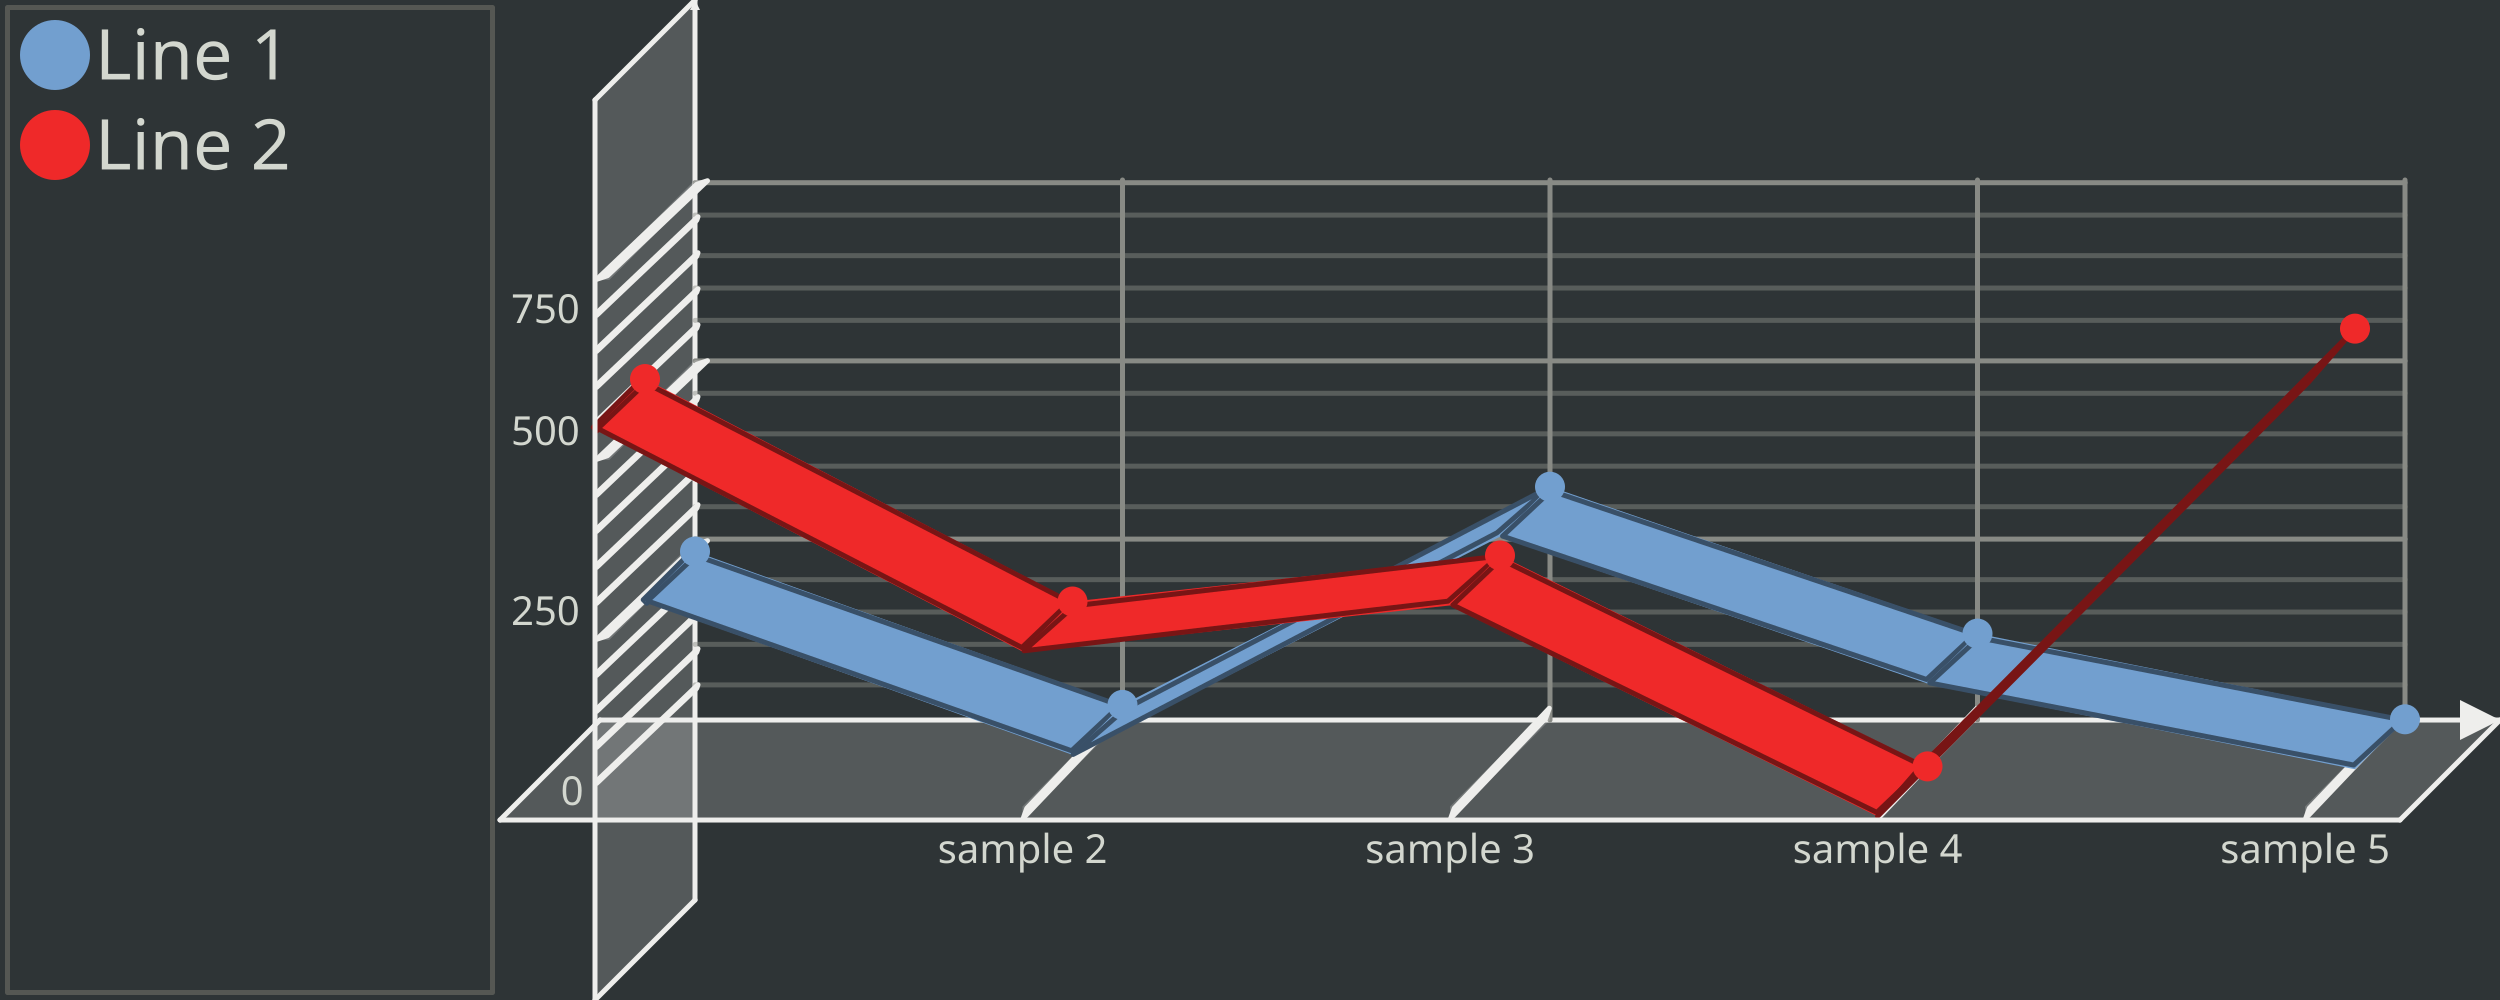
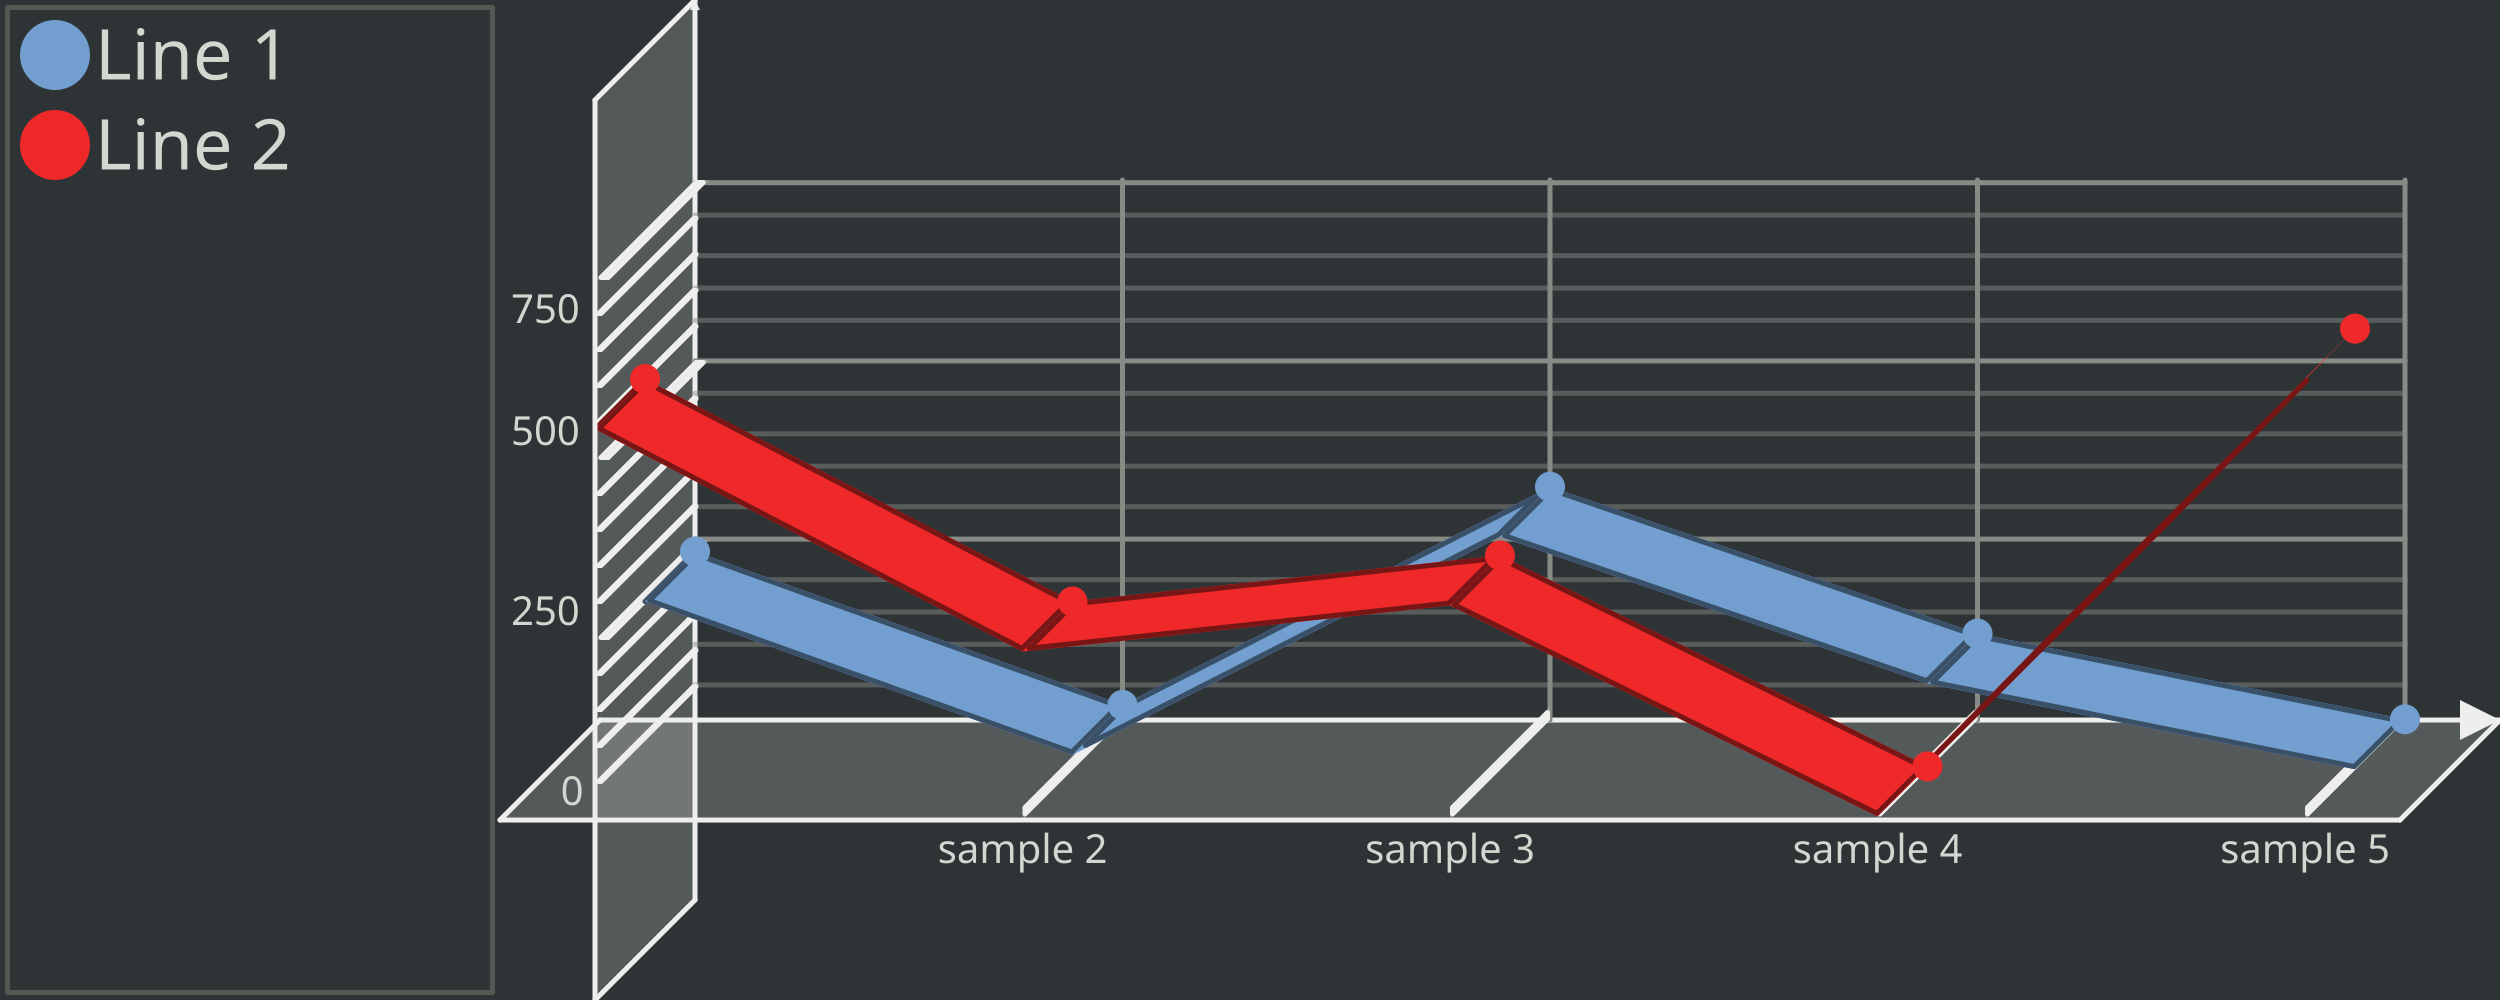
<svg xmlns="http://www.w3.org/2000/svg" width="500" height="200" version="1.0" id="ezcGraph">
  <defs />
  <g id="ezcGraphChart" color-rendering="optimizeQuality" shape-rendering="geometricPrecision" text-rendering="optimizeLegibility">
    <path d=" M 0,200 L 0,0 L 500,0 L 500,200 L 0,200 z " style="fill: #2e3436; fill-opacity: 1.00; stroke: none;" id="ezcGraphPolygon_1" />
    <path d=" M 1,199 L 1,1 L 99,1 L 99,199 L 1,199 z " style="fill: #000000; fill-opacity: 0.00; stroke: none;" id="ezcGraphPolygon_2" />
    <path d=" M 1.5,1.5 L 98.5,1.5 L 98.5,198.5 L 1.5,198.5 L 1.5,1.5 z " style="fill: none; stroke: #555753; stroke-width: 1; stroke-opacity: 1.00; stroke-linecap: round; stroke-linejoin: round;" id="ezcGraphPolygon_3" />
    <ellipse cx="11" cy="11" rx="7" ry="7" style="fill: #729fcf; fill-opacity: 1.00; stroke: none;" id="ezcGraphCircle_4" />
    <ellipse cx="11" cy="29" rx="7" ry="7" style="fill: #ef2929; fill-opacity: 1.00; stroke: none;" id="ezcGraphCircle_6" />
    <path d=" M 100,164 L 120,144 L 500,144 L 480,164 L 100,164 z " style="fill: #eeeeec; fill-opacity: 0.20; stroke: none;" id="ezcGraphPolygon_8" />
    <path d=" M 120,144 L 500,144" style="fill: none; stroke: #eeeeec; stroke-width: 1; stroke-opacity: 1.00; stroke-linecap: round; stroke-linejoin: round;" id="ezcGraphLine_9" />
    <path d=" M 492,148 L 500,144 L 492,140 L 492,148 z " style="fill: #eeeeec; fill-opacity: 1.00; stroke: none;" id="ezcGraphPolygon_10" />
    <path d=" M 119,200 L 139,180 L 139,0 L 119,20 L 119,200 z " style="fill: #eeeeec; fill-opacity: 0.20; stroke: none;" id="ezcGraphPolygon_11" />
    <path d=" M 139,180 L 139,0" style="fill: none; stroke: #eeeeec; stroke-width: 1; stroke-opacity: 1.00; stroke-linecap: round; stroke-linejoin: round;" id="ezcGraphLine_12" />
    <path d=" M 138,2 L 139,0 L 140,2 L 138,2 z " style="fill: #eeeeec; fill-opacity: 1.00; stroke: none;" id="ezcGraphPolygon_13" />
    <path d=" M 224.5,144 L 224.5,36" style="fill: none; stroke: #888a85; stroke-width: 1; stroke-opacity: 1.00; stroke-linecap: round; stroke-linejoin: round;" id="ezcGraphLine_14" />
    <path d=" M 204.5,161.3 L 224.5,141.3 L 224.5,144 L 204.5,164 L 204.5,161.3 z " style="fill: #eeeeec; fill-opacity: 0.20; stroke: none;" id="ezcGraphPolygon_15" />
-     <path d=" M 224.354,141.654 L 223.646,143.646 L 204.646,163.646 L 205.354,161.654 L 224.354,141.654 z " style="fill: none; stroke: #eeeeec; stroke-width: 1; stroke-opacity: 1.00; stroke-linecap: round; stroke-linejoin: round;" id="ezcGraphPolygon_16" />
+     <path d=" M 224,142.507 L 224,143.793 L 205,162.793 L 205,161.507 L 224,142.507 z " style="fill: none; stroke: #eeeeec; stroke-width: 1; stroke-opacity: 1.00; stroke-linecap: round; stroke-linejoin: round;" id="ezcGraphPolygon_16" />
    <path d=" M 310,144 L 310,36" style="fill: none; stroke: #888a85; stroke-width: 1; stroke-opacity: 1.00; stroke-linecap: round; stroke-linejoin: round;" id="ezcGraphLine_18" />
    <path d=" M 290,161.3 L 310,141.3 L 310,144 L 290,164 L 290,161.3 z " style="fill: #eeeeec; fill-opacity: 0.20; stroke: none;" id="ezcGraphPolygon_19" />
-     <path d=" M 309.854,141.654 L 309.146,143.646 L 290.146,163.646 L 290.854,161.654 L 309.854,141.654 z " style="fill: none; stroke: #eeeeec; stroke-width: 1; stroke-opacity: 1.00; stroke-linecap: round; stroke-linejoin: round;" id="ezcGraphPolygon_20" />
+     <path d=" M 309.5,142.507 L 309.5,143.793 L 290.5,162.793 L 290.5,161.507 L 309.5,142.507 z " style="fill: none; stroke: #eeeeec; stroke-width: 1; stroke-opacity: 1.00; stroke-linecap: round; stroke-linejoin: round;" id="ezcGraphPolygon_20" />
    <path d=" M 395.5,144 L 395.5,36" style="fill: none; stroke: #888a85; stroke-width: 1; stroke-opacity: 1.00; stroke-linecap: round; stroke-linejoin: round;" id="ezcGraphLine_22" />
    <path d=" M 375.5,161.3 L 395.5,141.3 L 395.5,144 L 375.5,164 L 375.5,161.3 z " style="fill: #eeeeec; fill-opacity: 0.20; stroke: none;" id="ezcGraphPolygon_23" />
-     <path d=" M 395.354,141.654 L 394.646,143.646 L 375.646,163.646 L 376.354,161.654 L 395.354,141.654 z " style="fill: none; stroke: #eeeeec; stroke-width: 1; stroke-opacity: 1.00; stroke-linecap: round; stroke-linejoin: round;" id="ezcGraphPolygon_24" />
+     <path d=" M 395,142.507 L 395,143.793 L 376,162.793 L 376,161.507 L 395,142.507 z " style="fill: none; stroke: #eeeeec; stroke-width: 1; stroke-opacity: 1.00; stroke-linecap: round; stroke-linejoin: round;" id="ezcGraphPolygon_24" />
    <path d=" M 481,144 L 481,36" style="fill: none; stroke: #888a85; stroke-width: 1; stroke-opacity: 1.00; stroke-linecap: round; stroke-linejoin: round;" id="ezcGraphLine_26" />
    <path d=" M 461,161.3 L 481,141.3 L 481,144 L 461,164 L 461,161.3 z " style="fill: #eeeeec; fill-opacity: 0.20; stroke: none;" id="ezcGraphPolygon_27" />
-     <path d=" M 480.854,141.654 L 480.146,143.646 L 461.146,163.646 L 461.854,161.654 L 480.854,141.654 z " style="fill: none; stroke: #eeeeec; stroke-width: 1; stroke-opacity: 1.00; stroke-linecap: round; stroke-linejoin: round;" id="ezcGraphPolygon_28" />
+     <path d=" M 480.5,142.507 L 480.5,143.793 L 461.5,162.793 L 461.5,161.507 L 480.5,142.507 z " style="fill: none; stroke: #eeeeec; stroke-width: 1; stroke-opacity: 1.00; stroke-linecap: round; stroke-linejoin: round;" id="ezcGraphPolygon_28" />
    <path d=" M 481,136.98 L 139,136.98" style="fill: none; stroke: #888a85; stroke-width: 1; stroke-opacity: 0.47; stroke-linecap: round; stroke-linejoin: round;" id="ezcGraphLine_31" />
    <path d=" M 119,156.8 L 139,136.8 L 139.95,136.8 L 119.95,156.8 L 119,156.8 z " style="fill: #eeeeec; fill-opacity: 0.20; stroke: none;" id="ezcGraphPolygon_32" />
-     <path d=" M 139.354,137.654 L 139.596,136.946 L 119.596,155.946 L 119.354,156.654 L 139.354,137.654 z " style="fill: none; stroke: #eeeeec; stroke-width: 1; stroke-opacity: 1.00; stroke-linecap: round; stroke-linejoin: round;" id="ezcGraphPolygon_33" />
+     <path d=" M 139.207,137.3 L 138.743,137.3 L 119.743,156.3 L 120.207,156.3 L 139.207,137.3 z " style="fill: none; stroke: #eeeeec; stroke-width: 1; stroke-opacity: 1.00; stroke-linecap: round; stroke-linejoin: round;" id="ezcGraphPolygon_33" />
    <path d=" M 481,128.88 L 139,128.88" style="fill: none; stroke: #888a85; stroke-width: 1; stroke-opacity: 0.47; stroke-linecap: round; stroke-linejoin: round;" id="ezcGraphLine_34" />
    <path d=" M 119,149.6 L 139,129.6 L 139.95,129.6 L 119.95,149.6 L 119,149.6 z " style="fill: #eeeeec; fill-opacity: 0.20; stroke: none;" id="ezcGraphPolygon_35" />
-     <path d=" M 139.354,130.454 L 139.596,129.746 L 119.596,148.746 L 119.354,149.454 L 139.354,130.454 z " style="fill: none; stroke: #eeeeec; stroke-width: 1; stroke-opacity: 1.00; stroke-linecap: round; stroke-linejoin: round;" id="ezcGraphPolygon_36" />
+     <path d=" M 139.207,130.1 L 138.743,130.1 L 119.743,149.1 L 120.207,149.1 L 139.207,130.1 z " style="fill: none; stroke: #eeeeec; stroke-width: 1; stroke-opacity: 1.00; stroke-linecap: round; stroke-linejoin: round;" id="ezcGraphPolygon_36" />
    <path d=" M 481,122.4 L 139,122.4" style="fill: none; stroke: #888a85; stroke-width: 1; stroke-opacity: 0.47; stroke-linecap: round; stroke-linejoin: round;" id="ezcGraphLine_37" />
    <path d=" M 119,142.4 L 139,122.4 L 139.95,122.4 L 119.95,142.4 L 119,142.4 z " style="fill: #eeeeec; fill-opacity: 0.20; stroke: none;" id="ezcGraphPolygon_38" />
-     <path d=" M 139.354,123.254 L 139.596,122.546 L 119.596,141.546 L 119.354,142.254 L 139.354,123.254 z " style="fill: none; stroke: #eeeeec; stroke-width: 1; stroke-opacity: 1.00; stroke-linecap: round; stroke-linejoin: round;" id="ezcGraphPolygon_39" />
+     <path d=" M 139.207,122.9 L 138.743,122.9 L 119.743,141.9 L 120.207,141.9 L 139.207,122.9 z " style="fill: none; stroke: #eeeeec; stroke-width: 1; stroke-opacity: 1.00; stroke-linecap: round; stroke-linejoin: round;" id="ezcGraphPolygon_39" />
    <path d=" M 481,115.92 L 139,115.92" style="fill: none; stroke: #888a85; stroke-width: 1; stroke-opacity: 0.47; stroke-linecap: round; stroke-linejoin: round;" id="ezcGraphLine_40" />
    <path d=" M 119,135.2 L 139,115.2 L 139.95,115.2 L 119.95,135.2 L 119,135.2 z " style="fill: #eeeeec; fill-opacity: 0.20; stroke: none;" id="ezcGraphPolygon_41" />
-     <path d=" M 139.354,116.054 L 139.596,115.346 L 119.596,134.346 L 119.354,135.054 L 139.354,116.054 z " style="fill: none; stroke: #eeeeec; stroke-width: 1; stroke-opacity: 1.00; stroke-linecap: round; stroke-linejoin: round;" id="ezcGraphPolygon_42" />
+     <path d=" M 139.207,115.7 L 138.743,115.7 L 119.743,134.7 L 120.207,134.7 L 139.207,115.7 z " style="fill: none; stroke: #eeeeec; stroke-width: 1; stroke-opacity: 1.00; stroke-linecap: round; stroke-linejoin: round;" id="ezcGraphPolygon_42" />
    <path d=" M 481,107.82 L 139,107.82" style="fill: none; stroke: #888a85; stroke-width: 1; stroke-opacity: 1.00; stroke-linecap: round; stroke-linejoin: round;" id="ezcGraphLine_43" />
    <path d=" M 119,128 L 139,108 L 141.85,108 L 121.85,128 L 119,128 z " style="fill: #eeeeec; fill-opacity: 0.20; stroke: none;" id="ezcGraphPolygon_44" />
-     <path d=" M 139.354,108.854 L 141.496,108.146 L 121.496,127.146 L 119.354,127.854 L 139.354,108.854 z " style="fill: none; stroke: #eeeeec; stroke-width: 1; stroke-opacity: 1.00; stroke-linecap: round; stroke-linejoin: round;" id="ezcGraphPolygon_45" />
+     <path d=" M 139.207,108.5 L 140.643,108.5 L 121.643,127.5 L 120.207,127.5 L 139.207,108.5 z " style="fill: none; stroke: #eeeeec; stroke-width: 1; stroke-opacity: 1.00; stroke-linecap: round; stroke-linejoin: round;" id="ezcGraphPolygon_45" />
    <path d=" M 481,101.34 L 139,101.34" style="fill: none; stroke: #888a85; stroke-width: 1; stroke-opacity: 0.47; stroke-linecap: round; stroke-linejoin: round;" id="ezcGraphLine_47" />
    <path d=" M 119,120.8 L 139,100.8 L 139.95,100.8 L 119.95,120.8 L 119,120.8 z " style="fill: #eeeeec; fill-opacity: 0.20; stroke: none;" id="ezcGraphPolygon_48" />
-     <path d=" M 139.354,101.654 L 139.596,100.946 L 119.596,119.946 L 119.354,120.654 L 139.354,101.654 z " style="fill: none; stroke: #eeeeec; stroke-width: 1; stroke-opacity: 1.00; stroke-linecap: round; stroke-linejoin: round;" id="ezcGraphPolygon_49" />
+     <path d=" M 139.207,101.3 L 138.743,101.3 L 119.743,120.3 L 120.207,120.3 L 139.207,101.3 z " style="fill: none; stroke: #eeeeec; stroke-width: 1; stroke-opacity: 1.00; stroke-linecap: round; stroke-linejoin: round;" id="ezcGraphPolygon_49" />
    <path d=" M 481,93.24 L 139,93.24" style="fill: none; stroke: #888a85; stroke-width: 1; stroke-opacity: 0.47; stroke-linecap: round; stroke-linejoin: round;" id="ezcGraphLine_50" />
    <path d=" M 119,113.6 L 139,93.6 L 139.95,93.6 L 119.95,113.6 L 119,113.6 z " style="fill: #eeeeec; fill-opacity: 0.20; stroke: none;" id="ezcGraphPolygon_51" />
-     <path d=" M 139.354,94.454 L 139.596,93.746 L 119.596,112.746 L 119.354,113.454 L 139.354,94.454 z " style="fill: none; stroke: #eeeeec; stroke-width: 1; stroke-opacity: 1.00; stroke-linecap: round; stroke-linejoin: round;" id="ezcGraphPolygon_52" />
+     <path d=" M 139.207,94.1 L 138.743,94.1 L 119.743,113.1 L 120.207,113.1 L 139.207,94.1 z " style="fill: none; stroke: #eeeeec; stroke-width: 1; stroke-opacity: 1.00; stroke-linecap: round; stroke-linejoin: round;" id="ezcGraphPolygon_52" />
    <path d=" M 481,86.76 L 139,86.76" style="fill: none; stroke: #888a85; stroke-width: 1; stroke-opacity: 0.47; stroke-linecap: round; stroke-linejoin: round;" id="ezcGraphLine_53" />
    <path d=" M 119,106.4 L 139,86.4 L 139.95,86.4 L 119.95,106.4 L 119,106.4 z " style="fill: #eeeeec; fill-opacity: 0.20; stroke: none;" id="ezcGraphPolygon_54" />
-     <path d=" M 139.354,87.254 L 139.596,86.546 L 119.596,105.546 L 119.354,106.254 L 139.354,87.254 z " style="fill: none; stroke: #eeeeec; stroke-width: 1; stroke-opacity: 1.00; stroke-linecap: round; stroke-linejoin: round;" id="ezcGraphPolygon_55" />
+     <path d=" M 139.207,86.9 L 138.743,86.9 L 119.743,105.9 L 120.207,105.9 L 139.207,86.9 z " style="fill: none; stroke: #eeeeec; stroke-width: 1; stroke-opacity: 1.00; stroke-linecap: round; stroke-linejoin: round;" id="ezcGraphPolygon_55" />
    <path d=" M 481,78.66 L 139,78.66" style="fill: none; stroke: #888a85; stroke-width: 1; stroke-opacity: 0.47; stroke-linecap: round; stroke-linejoin: round;" id="ezcGraphLine_56" />
    <path d=" M 119,99.2 L 139,79.2 L 139.95,79.2 L 119.95,99.2 L 119,99.2 z " style="fill: #eeeeec; fill-opacity: 0.20; stroke: none;" id="ezcGraphPolygon_57" />
-     <path d=" M 139.354,80.054 L 139.596,79.346 L 119.596,98.346 L 119.354,99.054 L 139.354,80.054 z " style="fill: none; stroke: #eeeeec; stroke-width: 1; stroke-opacity: 1.00; stroke-linecap: round; stroke-linejoin: round;" id="ezcGraphPolygon_58" />
+     <path d=" M 139.207,79.7 L 138.743,79.7 L 119.743,98.7 L 120.207,98.7 L 139.207,79.7 z " style="fill: none; stroke: #eeeeec; stroke-width: 1; stroke-opacity: 1.00; stroke-linecap: round; stroke-linejoin: round;" id="ezcGraphPolygon_58" />
    <path d=" M 481,72.18 L 139,72.18" style="fill: none; stroke: #888a85; stroke-width: 1; stroke-opacity: 1.00; stroke-linecap: round; stroke-linejoin: round;" id="ezcGraphLine_59" />
    <path d=" M 119,92 L 139,72 L 141.85,72 L 121.85,92 L 119,92 z " style="fill: #eeeeec; fill-opacity: 0.20; stroke: none;" id="ezcGraphPolygon_60" />
-     <path d=" M 139.354,72.854 L 141.496,72.146 L 121.496,91.146 L 119.354,91.854 L 139.354,72.854 z " style="fill: none; stroke: #eeeeec; stroke-width: 1; stroke-opacity: 1.00; stroke-linecap: round; stroke-linejoin: round;" id="ezcGraphPolygon_61" />
+     <path d=" M 139.207,72.5 L 140.643,72.5 L 121.643,91.5 L 120.207,91.5 L 139.207,72.5 z " style="fill: none; stroke: #eeeeec; stroke-width: 1; stroke-opacity: 1.00; stroke-linecap: round; stroke-linejoin: round;" id="ezcGraphPolygon_61" />
    <path d=" M 481,64.08 L 139,64.08" style="fill: none; stroke: #888a85; stroke-width: 1; stroke-opacity: 0.47; stroke-linecap: round; stroke-linejoin: round;" id="ezcGraphLine_63" />
    <path d=" M 119,84.8 L 139,64.8 L 139.95,64.8 L 119.95,84.8 L 119,84.8 z " style="fill: #eeeeec; fill-opacity: 0.20; stroke: none;" id="ezcGraphPolygon_64" />
-     <path d=" M 139.354,65.654 L 139.596,64.946 L 119.596,83.946 L 119.354,84.654 L 139.354,65.654 z " style="fill: none; stroke: #eeeeec; stroke-width: 1; stroke-opacity: 1.00; stroke-linecap: round; stroke-linejoin: round;" id="ezcGraphPolygon_65" />
+     <path d=" M 139.207,65.3 L 138.743,65.3 L 119.743,84.3 L 120.207,84.3 L 139.207,65.3 z " style="fill: none; stroke: #eeeeec; stroke-width: 1; stroke-opacity: 1.00; stroke-linecap: round; stroke-linejoin: round;" id="ezcGraphPolygon_65" />
    <path d=" M 481,57.6 L 139,57.6" style="fill: none; stroke: #888a85; stroke-width: 1; stroke-opacity: 0.47; stroke-linecap: round; stroke-linejoin: round;" id="ezcGraphLine_66" />
    <path d=" M 119,77.6 L 139,57.6 L 139.95,57.6 L 119.95,77.6 L 119,77.6 z " style="fill: #eeeeec; fill-opacity: 0.20; stroke: none;" id="ezcGraphPolygon_67" />
-     <path d=" M 139.354,58.454 L 139.596,57.746 L 119.596,76.746 L 119.354,77.454 L 139.354,58.454 z " style="fill: none; stroke: #eeeeec; stroke-width: 1; stroke-opacity: 1.00; stroke-linecap: round; stroke-linejoin: round;" id="ezcGraphPolygon_68" />
+     <path d=" M 139.207,58.1 L 138.743,58.1 L 119.743,77.1 L 120.207,77.1 L 139.207,58.1 z " style="fill: none; stroke: #eeeeec; stroke-width: 1; stroke-opacity: 1.00; stroke-linecap: round; stroke-linejoin: round;" id="ezcGraphPolygon_68" />
    <path d=" M 481,51.12 L 139,51.12" style="fill: none; stroke: #888a85; stroke-width: 1; stroke-opacity: 0.47; stroke-linecap: round; stroke-linejoin: round;" id="ezcGraphLine_69" />
    <path d=" M 119,70.4 L 139,50.4 L 139.95,50.4 L 119.95,70.4 L 119,70.4 z " style="fill: #eeeeec; fill-opacity: 0.20; stroke: none;" id="ezcGraphPolygon_70" />
-     <path d=" M 139.354,51.254 L 139.596,50.546 L 119.596,69.546 L 119.354,70.254 L 139.354,51.254 z " style="fill: none; stroke: #eeeeec; stroke-width: 1; stroke-opacity: 1.00; stroke-linecap: round; stroke-linejoin: round;" id="ezcGraphPolygon_71" />
+     <path d=" M 139.207,50.9 L 138.743,50.9 L 119.743,69.9 L 120.207,69.9 L 139.207,50.9 z " style="fill: none; stroke: #eeeeec; stroke-width: 1; stroke-opacity: 1.00; stroke-linecap: round; stroke-linejoin: round;" id="ezcGraphPolygon_71" />
    <path d=" M 481,43.02 L 139,43.02" style="fill: none; stroke: #888a85; stroke-width: 1; stroke-opacity: 0.47; stroke-linecap: round; stroke-linejoin: round;" id="ezcGraphLine_72" />
    <path d=" M 119,63.2 L 139,43.2 L 139.95,43.2 L 119.95,63.2 L 119,63.2 z " style="fill: #eeeeec; fill-opacity: 0.20; stroke: none;" id="ezcGraphPolygon_73" />
-     <path d=" M 139.354,44.054 L 139.596,43.346 L 119.596,62.346 L 119.354,63.054 L 139.354,44.054 z " style="fill: none; stroke: #eeeeec; stroke-width: 1; stroke-opacity: 1.00; stroke-linecap: round; stroke-linejoin: round;" id="ezcGraphPolygon_74" />
+     <path d=" M 139.207,43.7 L 138.743,43.7 L 119.743,62.7 L 120.207,62.7 L 139.207,43.7 z " style="fill: none; stroke: #eeeeec; stroke-width: 1; stroke-opacity: 1.00; stroke-linecap: round; stroke-linejoin: round;" id="ezcGraphPolygon_74" />
    <path d=" M 481,36.54 L 139,36.54" style="fill: none; stroke: #888a85; stroke-width: 1; stroke-opacity: 1.00; stroke-linecap: round; stroke-linejoin: round;" id="ezcGraphLine_75" />
    <path d=" M 119,56 L 139,36 L 141.85,36 L 121.85,56 L 119,56 z " style="fill: #eeeeec; fill-opacity: 0.20; stroke: none;" id="ezcGraphPolygon_76" />
-     <path d=" M 139.354,36.854 L 141.496,36.146 L 121.496,55.146 L 119.354,55.854 L 139.354,36.854 z " style="fill: none; stroke: #eeeeec; stroke-width: 1; stroke-opacity: 1.00; stroke-linecap: round; stroke-linejoin: round;" id="ezcGraphPolygon_77" />
+     <path d=" M 139.207,36.5 L 140.643,36.5 L 121.643,55.5 L 120.207,55.5 L 139.207,36.5 z " style="fill: none; stroke: #eeeeec; stroke-width: 1; stroke-opacity: 1.00; stroke-linecap: round; stroke-linejoin: round;" id="ezcGraphPolygon_77" />
    <path d=" M 139,110.304 L 129,120.304 L 129,120.304 L 139,110.304 L 139,110.304 z " style="fill: #729fcf; fill-opacity: 1.00; stroke: none;" id="ezcGraphPolygon_79" />
-     <path d=" M 128.646,119.95 L 129.354,120.658 L 139.354,110.658 L 138.646,109.95 L 128.646,119.95 z " style="fill: none; stroke: #395068; stroke-width: 1; stroke-opacity: 1.00; stroke-linecap: round; stroke-linejoin: round;" id="ezcGraphPolygon_80" />
+     <path d=" M 139,110.304 L 129,120.304 L 139,110.304 z " style="fill: none; stroke: #395068; stroke-width: 1; stroke-opacity: 1.00; stroke-linecap: round; stroke-linejoin: round;" id="ezcGraphPolygon_80" />
    <path d=" M 139,110.304 L 129,120.304 L 214.5,150.976 L 224.5,140.976 L 139,110.304 z " style="fill: #729fcf; fill-opacity: 1.00; stroke: none;" id="ezcGraphPolygon_81" />
-     <path d=" M 129.522,120.187 L 214.315,150.152 L 223.978,141.093 L 139.185,111.128 L 129.522,120.187 z " style="fill: none; stroke: #395068; stroke-width: 1; stroke-opacity: 1.00; stroke-linecap: round; stroke-linejoin: round;" id="ezcGraphPolygon_82" />
+     <path d=" M 129.911,120.1 L 214.37,150.398 L 223.589,141.18 L 139.13,110.882 L 129.911,120.1 z " style="fill: none; stroke: #395068; stroke-width: 1; stroke-opacity: 1.00; stroke-linecap: round; stroke-linejoin: round;" id="ezcGraphPolygon_82" />
    <path d=" M 224.5,140.976 L 214.5,150.976 L 300,107.344 L 310,97.344 L 224.5,140.976 z " style="fill: #729fcf; fill-opacity: 1.00; stroke: none;" id="ezcGraphPolygon_83" />
-     <path d=" M 214.626,150.884 L 299.419,106.545 L 309.874,97.436 L 225.081,141.775 L 214.626,150.884 z " style="fill: none; stroke: #395068; stroke-width: 1; stroke-opacity: 1.00; stroke-linecap: round; stroke-linejoin: round;" id="ezcGraphPolygon_84" />
+     <path d=" M 217.09,149.093 L 299.702,106.935 L 307.41,99.227 L 224.798,141.385 L 217.09,149.093 z " style="fill: none; stroke: #395068; stroke-width: 1; stroke-opacity: 1.00; stroke-linecap: round; stroke-linejoin: round;" id="ezcGraphPolygon_84" />
    <path d=" M 310,97.344 L 300,107.344 L 385.5,136.72 L 395.5,126.72 L 310,97.344 z " style="fill: #729fcf; fill-opacity: 1.00; stroke: none;" id="ezcGraphPolygon_85" />
-     <path d=" M 300.516,107.225 L 385.309,135.894 L 394.984,126.839 L 310.191,98.17 L 300.516,107.225 z " style="fill: none; stroke: #395068; stroke-width: 1; stroke-opacity: 1.00; stroke-linecap: round; stroke-linejoin: round;" id="ezcGraphPolygon_86" />
+     <path d=" M 300.92,107.131 L 385.367,136.146 L 394.58,126.933 L 310.133,97.918 L 300.92,107.131 z " style="fill: none; stroke: #395068; stroke-width: 1; stroke-opacity: 1.00; stroke-linecap: round; stroke-linejoin: round;" id="ezcGraphPolygon_86" />
    <path d=" M 395.5,126.72 L 385.5,136.72 L 471,153.856 L 481,143.856 L 395.5,126.72 z " style="fill: #729fcf; fill-opacity: 1.00; stroke: none;" id="ezcGraphPolygon_87" />
-     <path d=" M 385.952,136.583 L 470.745,153.012 L 480.548,143.993 L 395.755,127.564 L 385.952,136.583 z " style="fill: none; stroke: #395068; stroke-width: 1; stroke-opacity: 1.00; stroke-linecap: round; stroke-linejoin: round;" id="ezcGraphPolygon_88" />
+     <path d=" M 386.514,136.413 L 470.836,153.313 L 479.986,144.163 L 395.664,127.263 L 386.514,136.413 z " style="fill: none; stroke: #395068; stroke-width: 1; stroke-opacity: 1.00; stroke-linecap: round; stroke-linejoin: round;" id="ezcGraphPolygon_88" />
    <path d=" M 129,75.808 L 119,85.808 L 119,85.808 L 129,75.808 L 129,75.808 z " style="fill: #ef2929; fill-opacity: 1.00; stroke: none;" id="ezcGraphPolygon_89" />
-     <path d=" M 118.646,85.454 L 119.354,86.162 L 129.354,76.162 L 128.646,75.454 L 118.646,85.454 z " style="fill: none; stroke: #781515; stroke-width: 1; stroke-opacity: 1.00; stroke-linecap: round; stroke-linejoin: round;" id="ezcGraphPolygon_90" />
+     <path d=" M 129,75.808 L 119,85.808 L 129,75.808 z " style="fill: none; stroke: #781515; stroke-width: 1; stroke-opacity: 1.00; stroke-linecap: round; stroke-linejoin: round;" id="ezcGraphPolygon_90" />
    <path d=" M 129,75.808 L 119,85.808 L 204.5,130.304 L 214.5,120.304 L 129,75.808 z " style="fill: #ef2929; fill-opacity: 1.00; stroke: none;" id="ezcGraphPolygon_91" />
-     <path d=" M 119.584,85.718 L 204.377,129.507 L 213.916,120.394 L 129.123,76.605 L 119.584,85.718 z " style="fill: none; stroke: #781515; stroke-width: 1; stroke-opacity: 1.00; stroke-linecap: round; stroke-linejoin: round;" id="ezcGraphPolygon_92" />
+     <path d=" M 119.836,85.679 L 204.406,129.691 L 213.664,120.433 L 129.094,76.421 L 119.836,85.679 z " style="fill: none; stroke: #781515; stroke-width: 1; stroke-opacity: 1.00; stroke-linecap: round; stroke-linejoin: round;" id="ezcGraphPolygon_92" />
    <path d=" M 214.5,120.304 L 204.5,130.304 L 290,121.088 L 300,111.088 L 214.5,120.304 z " style="fill: #ef2929; fill-opacity: 1.00; stroke: none;" id="ezcGraphPolygon_93" />
-     <path d=" M 204.8,130.16 L 289.593,120.237 L 299.7,111.232 L 214.907,121.155 L 204.8,130.16 z " style="fill: none; stroke: #781515; stroke-width: 1; stroke-opacity: 1.00; stroke-linecap: round; stroke-linejoin: round;" id="ezcGraphPolygon_94" />
+     <path d=" M 205.856,129.655 L 289.771,120.61 L 298.644,111.737 L 214.729,120.782 L 205.856,129.655 z " style="fill: none; stroke: #781515; stroke-width: 1; stroke-opacity: 1.00; stroke-linecap: round; stroke-linejoin: round;" id="ezcGraphPolygon_94" />
    <path d=" M 300,111.088 L 290,121.088 L 375.5,163.28 L 385.5,153.28 L 300,111.088 z " style="fill: #ef2929; fill-opacity: 1.00; stroke: none;" id="ezcGraphPolygon_95" />
-     <path d=" M 290.575,120.993 L 375.368,162.478 L 384.925,153.375 L 300.132,111.89 L 290.575,120.993 z " style="fill: none; stroke: #781515; stroke-width: 1; stroke-opacity: 1.00; stroke-linecap: round; stroke-linejoin: round;" id="ezcGraphPolygon_96" />
+     <path d=" M 290.847,120.948 L 375.4,162.673 L 384.653,153.42 L 300.1,111.695 L 290.847,120.948 z " style="fill: none; stroke: #781515; stroke-width: 1; stroke-opacity: 1.00; stroke-linecap: round; stroke-linejoin: round;" id="ezcGraphPolygon_96" />
    <path d=" M 385.5,153.28 L 375.5,163.28 L 461,75.728 L 471,65.728 L 385.5,153.28 z " style="fill: #ef2929; fill-opacity: 1.00; stroke: none;" id="ezcGraphPolygon_97" />
-     <path d=" M 375.504,163.276 L 461.711,76.431 L 470.996,65.732 L 384.789,152.577 L 375.504,163.276 z " style="fill: none; stroke: #781515; stroke-width: 1; stroke-opacity: 1.00; stroke-linecap: round; stroke-linejoin: round;" id="ezcGraphPolygon_98" />
+     <path d=" M 434.781,103.292 L 461.356,76.079 L 411.719,125.716 L 385.144,152.929 L 434.781,103.292 z " style="fill: none; stroke: #781515; stroke-width: 1; stroke-opacity: 1.00; stroke-linecap: round; stroke-linejoin: round;" id="ezcGraphPolygon_98" />
    <ellipse cx="139" cy="110.304" rx="3" ry="3" style="fill: #729fcf; fill-opacity: 1.00; stroke: none;" id="ezcGraphCircle_99" />
    <ellipse cx="224.5" cy="140.976" rx="3" ry="3" style="fill: #729fcf; fill-opacity: 1.00; stroke: none;" id="ezcGraphCircle_100" />
    <ellipse cx="310" cy="97.344" rx="3" ry="3" style="fill: #729fcf; fill-opacity: 1.00; stroke: none;" id="ezcGraphCircle_101" />
    <ellipse cx="395.5" cy="126.72" rx="3" ry="3" style="fill: #729fcf; fill-opacity: 1.00; stroke: none;" id="ezcGraphCircle_102" />
    <ellipse cx="481" cy="143.856" rx="3" ry="3" style="fill: #729fcf; fill-opacity: 1.00; stroke: none;" id="ezcGraphCircle_103" />
    <ellipse cx="129" cy="75.808" rx="3" ry="3" style="fill: #ef2929; fill-opacity: 1.00; stroke: none;" id="ezcGraphCircle_104" />
    <ellipse cx="214.5" cy="120.304" rx="3" ry="3" style="fill: #ef2929; fill-opacity: 1.00; stroke: none;" id="ezcGraphCircle_105" />
    <ellipse cx="300" cy="111.088" rx="3" ry="3" style="fill: #ef2929; fill-opacity: 1.00; stroke: none;" id="ezcGraphCircle_106" />
    <ellipse cx="385.5" cy="153.28" rx="3" ry="3" style="fill: #ef2929; fill-opacity: 1.00; stroke: none;" id="ezcGraphCircle_107" />
    <ellipse cx="471" cy="65.728" rx="3" ry="3" style="fill: #ef2929; fill-opacity: 1.00; stroke: none;" id="ezcGraphCircle_108" />
    <path d=" M 500,144 L 480,164" style="fill: none; stroke: #eeeeec; stroke-width: 1; stroke-opacity: 1.00; stroke-linecap: round; stroke-linejoin: round;" id="ezcGraphLine_109" />
    <path d=" M 480,164 L 100,164" style="fill: none; stroke: #eeeeec; stroke-width: 1; stroke-opacity: 1.00; stroke-linecap: round; stroke-linejoin: round;" id="ezcGraphLine_110" />
    <path d=" M 100,164 L 120,144" style="fill: none; stroke: #eeeeec; stroke-width: 1; stroke-opacity: 1.00; stroke-linecap: round; stroke-linejoin: round;" id="ezcGraphLine_111" />
    <path d=" M 139,0 L 119,20" style="fill: none; stroke: #eeeeec; stroke-width: 1; stroke-opacity: 1.00; stroke-linecap: round; stroke-linejoin: round;" id="ezcGraphLine_112" />
    <path d=" M 119,20 L 119,200" style="fill: none; stroke: #eeeeec; stroke-width: 1; stroke-opacity: 1.00; stroke-linecap: round; stroke-linejoin: round;" id="ezcGraphLine_113" />
    <path d=" M 119,200 L 139,180" style="fill: none; stroke: #eeeeec; stroke-width: 1; stroke-opacity: 1.00; stroke-linecap: round; stroke-linejoin: round;" id="ezcGraphLine_114" />
    <g id="ezcGraphTextBox_5">
      <path d=" M 18.5,19 L 18.5,3.5 L 64.52,3.5 L 64.52,19 L 18.5,19 z " style="fill: #ffffff; fill-opacity: 0.00; stroke: none;" id="ezcGraphPolygon_115" />
      <text id="ezcGraphTextBox_5_text" x="19" text-length="44.52px" y="15.9" style="font-size: 14px; font-family: sans-serif; fill: #d3d7cf; fill-opacity: 1.00; stroke: none;">Line 1</text>
    </g>
    <g id="ezcGraphTextBox_7">
      <path d=" M 18.5,37 L 18.5,21.5 L 64.52,21.5 L 64.52,37 L 18.5,37 z " style="fill: #ffffff; fill-opacity: 0.00; stroke: none;" id="ezcGraphPolygon_116" />
      <text id="ezcGraphTextBox_7_text" x="19" text-length="44.52px" y="33.9" style="font-size: 14px; font-family: sans-serif; fill: #d3d7cf; fill-opacity: 1.00; stroke: none;">Line 2</text>
    </g>
    <g id="ezcGraphTextBox_17">
      <path d=" M 187.04,174.8 L 187.04,165.3 L 222.46,165.3 L 222.46,174.8 L 187.04,174.8 z " style="fill: #ffffff; fill-opacity: 0.00; stroke: none;" id="ezcGraphPolygon_117" />
      <text id="ezcGraphTextBox_17_text" x="187.54" text-length="33.92px" y="172.6" style="font-size: 8px; font-family: sans-serif; fill: #d3d7cf; fill-opacity: 1.00; stroke: none;">sample 2</text>
    </g>
    <g id="ezcGraphTextBox_21">
      <path d=" M 272.54,174.8 L 272.54,165.3 L 307.96,165.3 L 307.96,174.8 L 272.54,174.8 z " style="fill: #ffffff; fill-opacity: 0.00; stroke: none;" id="ezcGraphPolygon_118" />
      <text id="ezcGraphTextBox_21_text" x="273.04" text-length="33.92px" y="172.6" style="font-size: 8px; font-family: sans-serif; fill: #d3d7cf; fill-opacity: 1.00; stroke: none;">sample 3</text>
    </g>
    <g id="ezcGraphTextBox_25">
      <path d=" M 358.04,174.8 L 358.04,165.3 L 393.46,165.3 L 393.46,174.8 L 358.04,174.8 z " style="fill: #ffffff; fill-opacity: 0.00; stroke: none;" id="ezcGraphPolygon_119" />
      <text id="ezcGraphTextBox_25_text" x="358.54" text-length="33.92px" y="172.6" style="font-size: 8px; font-family: sans-serif; fill: #d3d7cf; fill-opacity: 1.00; stroke: none;">sample 4</text>
    </g>
    <g id="ezcGraphTextBox_29">
      <path d=" M 443.54,174.8 L 443.54,165.3 L 478.96,165.3 L 478.96,174.8 L 443.54,174.8 z " style="fill: #ffffff; fill-opacity: 0.00; stroke: none;" id="ezcGraphPolygon_120" />
      <text id="ezcGraphTextBox_29_text" x="444.04" text-length="33.92px" y="172.6" style="font-size: 8px; font-family: sans-serif; fill: #d3d7cf; fill-opacity: 1.00; stroke: none;">sample 5</text>
    </g>
    <g id="ezcGraphTextBox_30">
      <path d=" M 111.64,163.2 L 111.64,153.7 L 118.1,153.7 L 118.1,163.2 L 111.64,163.2 z " style="fill: #ffffff; fill-opacity: 0.00; stroke: none;" id="ezcGraphPolygon_121" />
      <text id="ezcGraphTextBox_30_text" x="112.14" text-length="4.96px" y="161" style="font-size: 8px; font-family: sans-serif; fill: #d3d7cf; fill-opacity: 1.00; stroke: none;">0</text>
    </g>
    <g id="ezcGraphTextBox_46">
      <path d=" M 101.72,127.2 L 101.72,117.7 L 118.1,117.7 L 118.1,127.2 L 101.72,127.2 z " style="fill: #ffffff; fill-opacity: 0.00; stroke: none;" id="ezcGraphPolygon_122" />
      <text id="ezcGraphTextBox_46_text" x="102.22" text-length="14.88px" y="125" style="font-size: 8px; font-family: sans-serif; fill: #d3d7cf; fill-opacity: 1.00; stroke: none;">250</text>
    </g>
    <g id="ezcGraphTextBox_62">
      <path d=" M 101.72,91.2 L 101.72,81.7 L 118.1,81.7 L 118.1,91.2 L 101.72,91.2 z " style="fill: #ffffff; fill-opacity: 0.00; stroke: none;" id="ezcGraphPolygon_123" />
      <text id="ezcGraphTextBox_62_text" x="102.22" text-length="14.88px" y="89" style="font-size: 8px; font-family: sans-serif; fill: #d3d7cf; fill-opacity: 1.00; stroke: none;">500</text>
    </g>
    <g id="ezcGraphTextBox_78">
      <path d=" M 101.72,66.8 L 101.72,57.3 L 118.1,57.3 L 118.1,66.8 L 101.72,66.8 z " style="fill: #ffffff; fill-opacity: 0.00; stroke: none;" id="ezcGraphPolygon_124" />
      <text id="ezcGraphTextBox_78_text" x="102.22" text-length="14.88px" y="64.6" style="font-size: 8px; font-family: sans-serif; fill: #d3d7cf; fill-opacity: 1.00; stroke: none;">750</text>
    </g>
  </g>
</svg>
